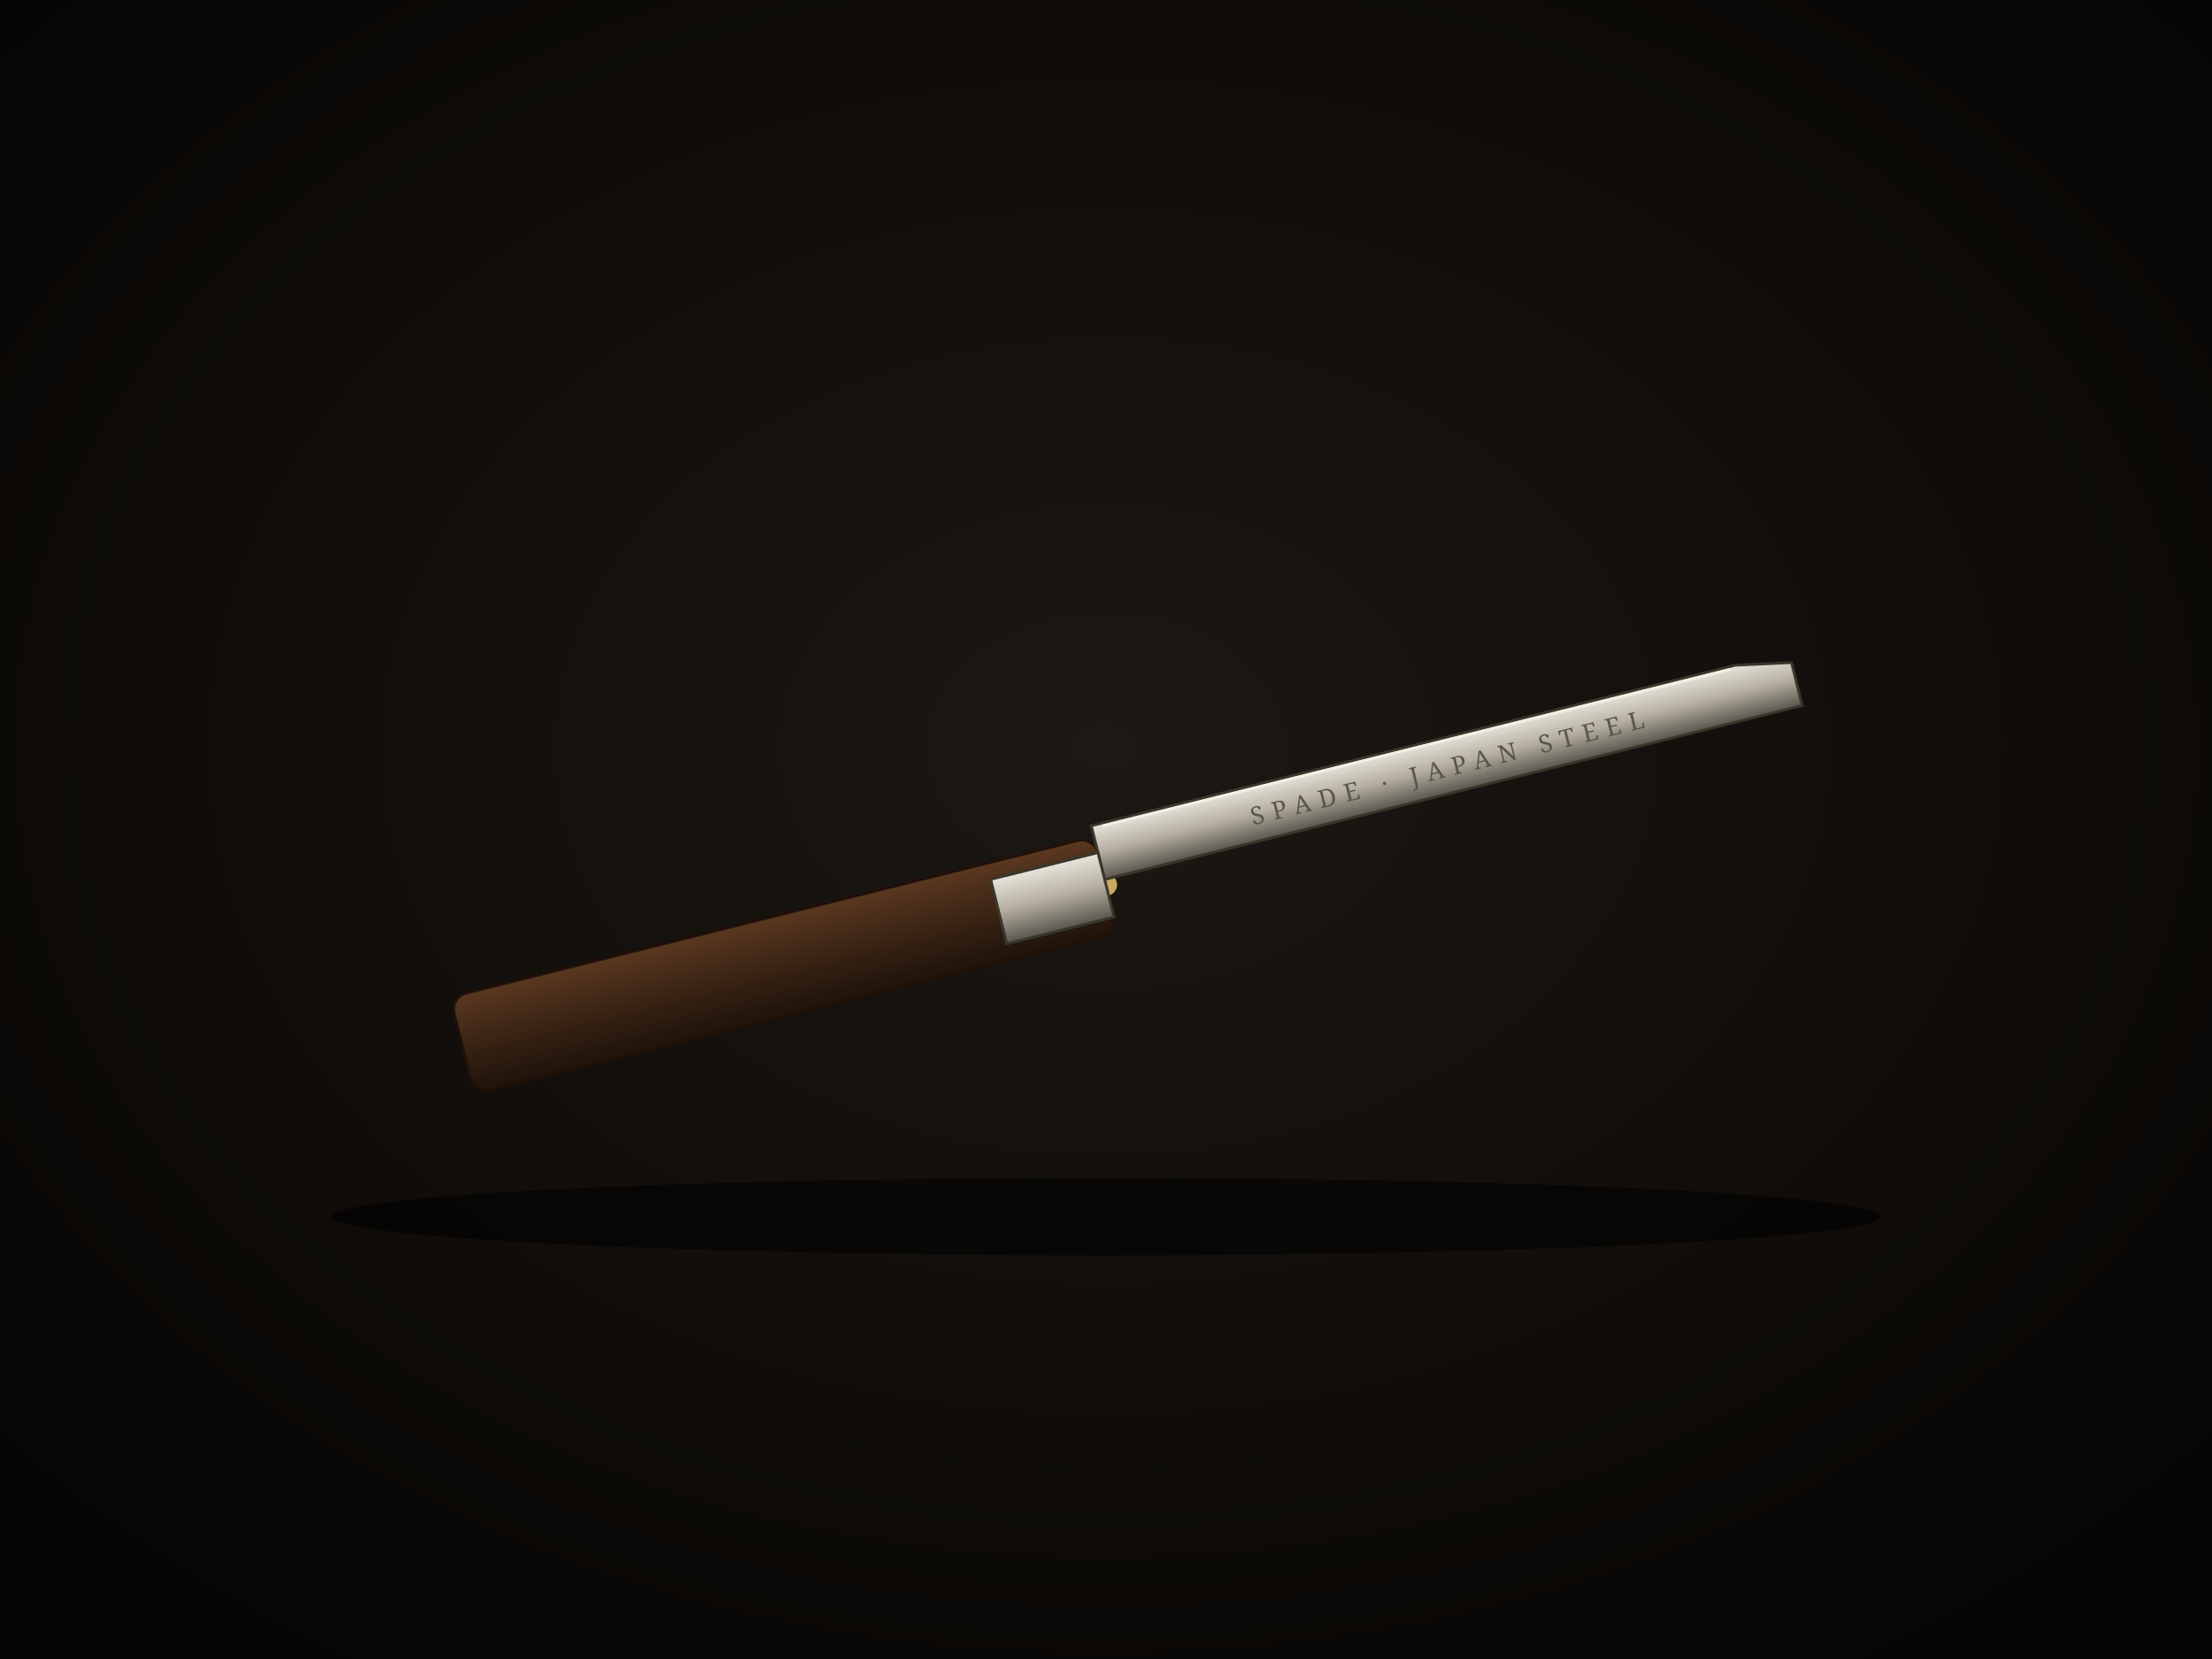
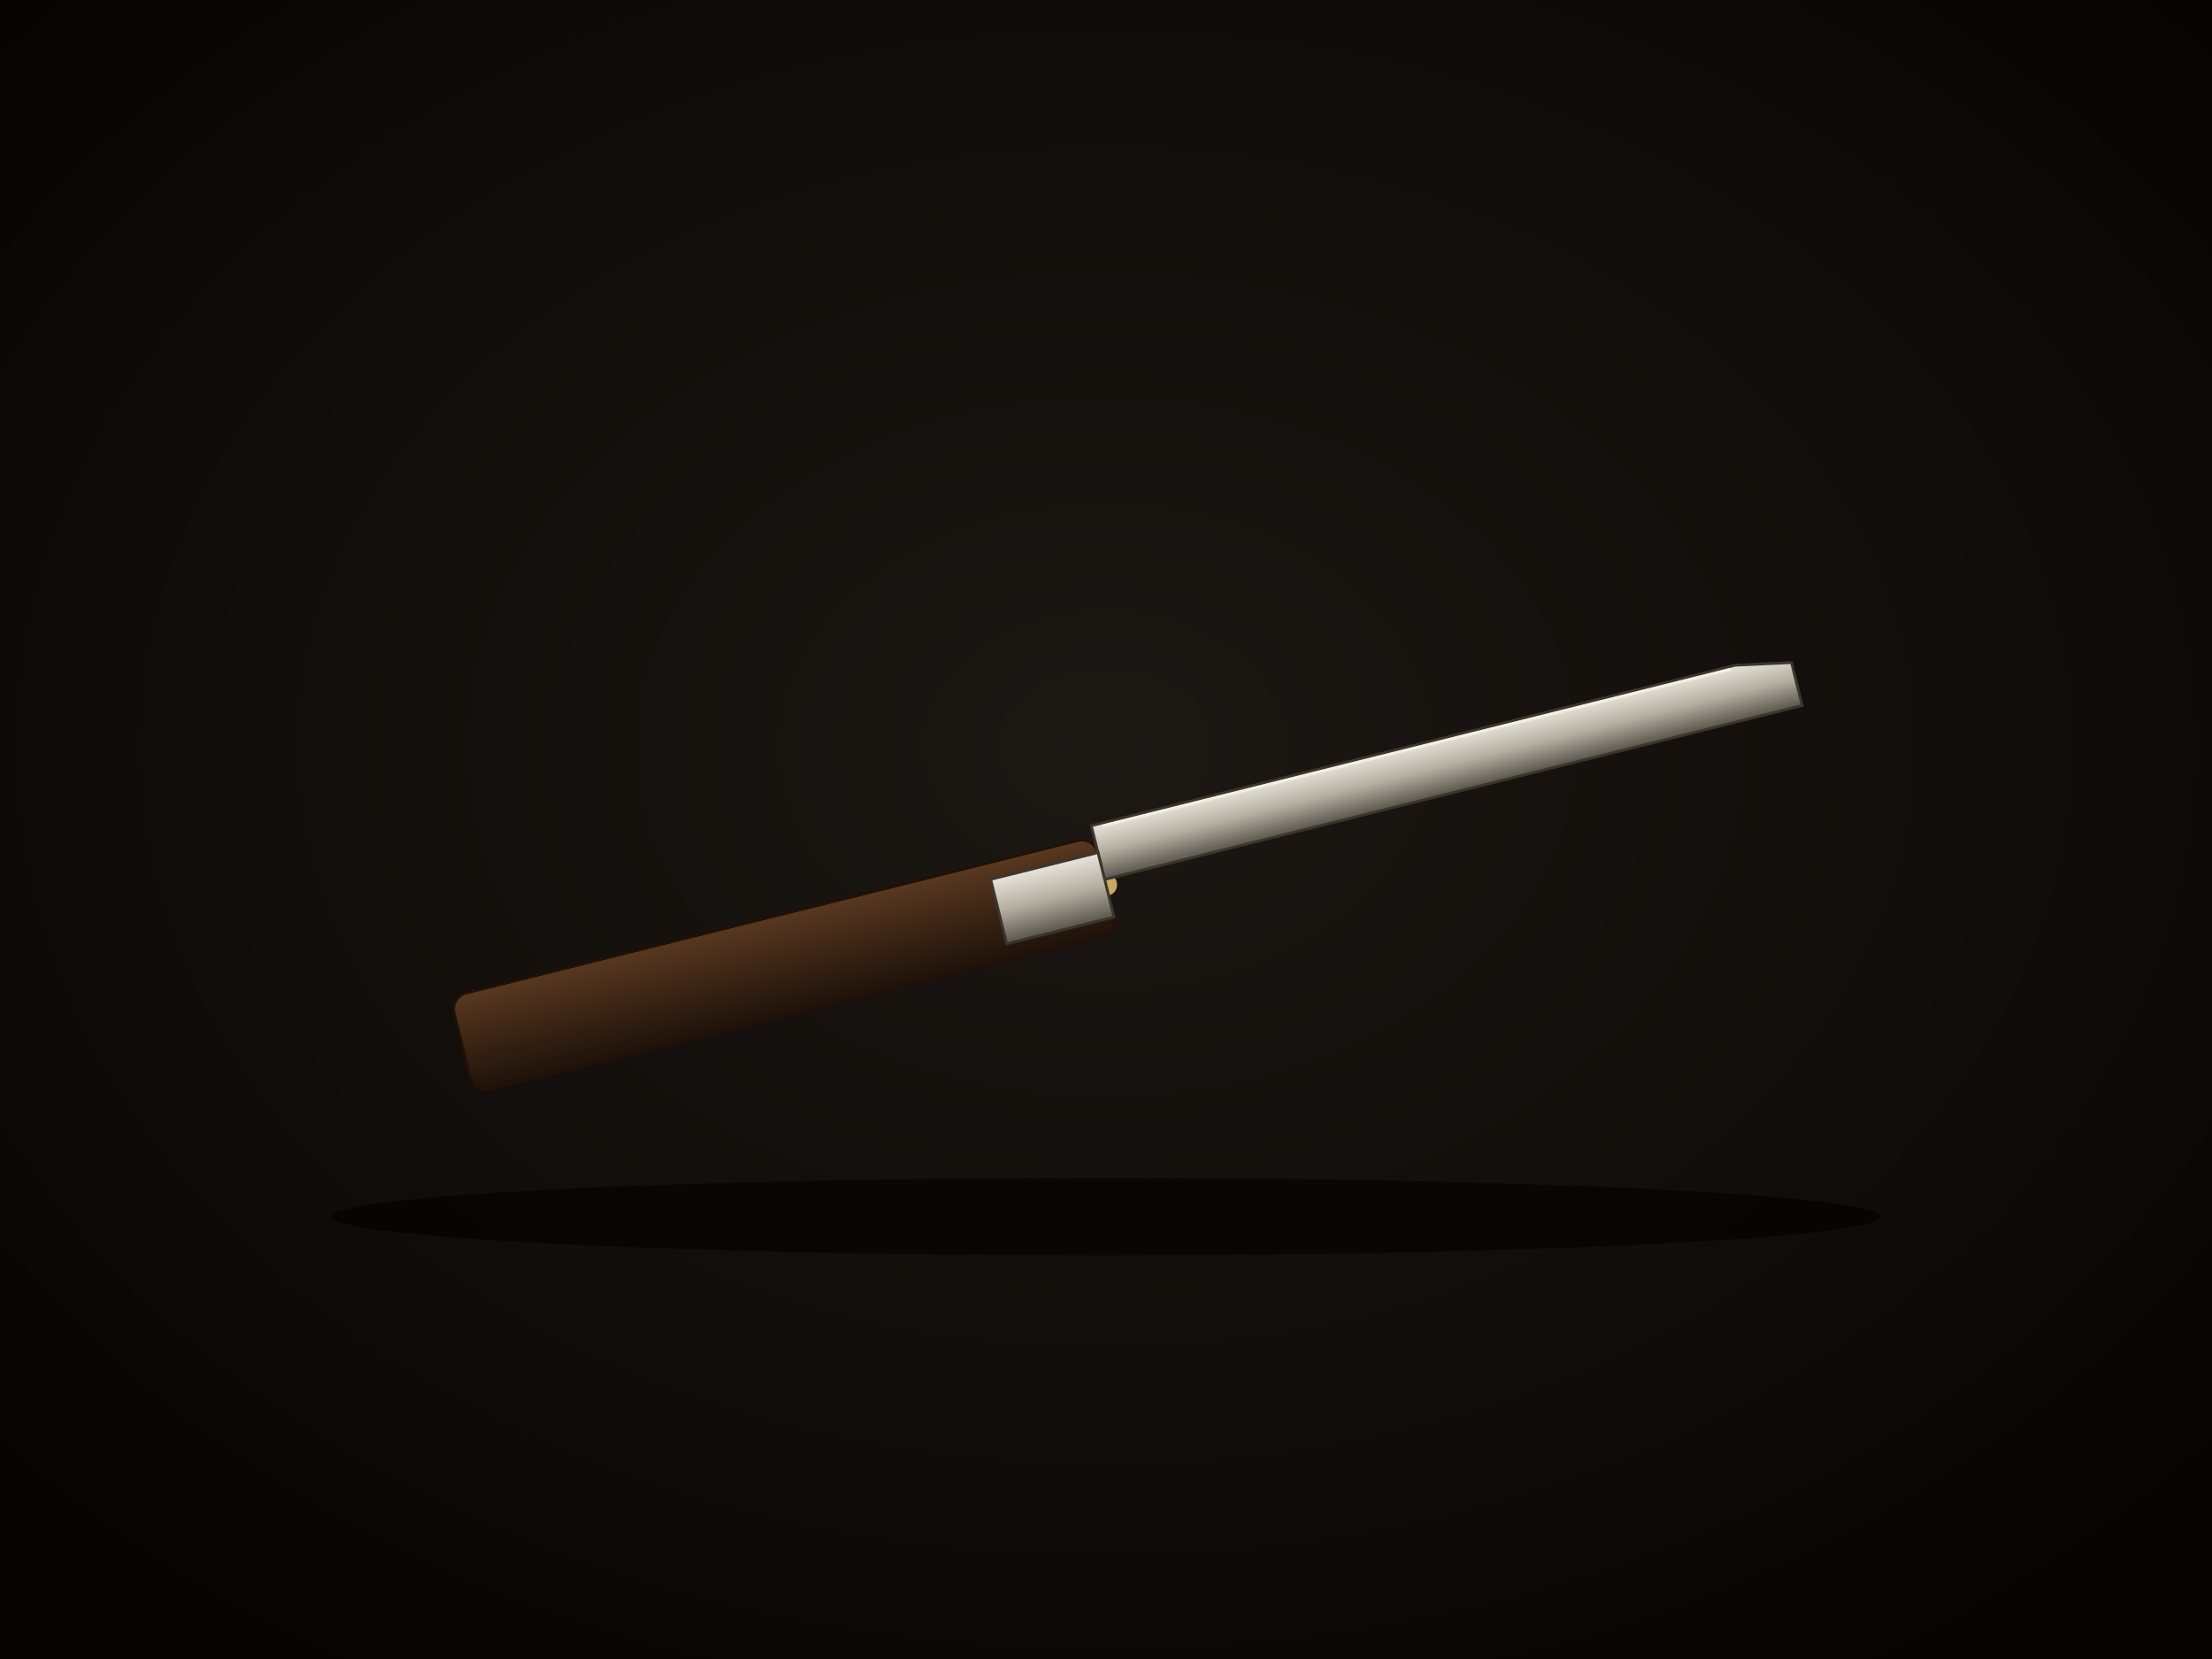
<svg xmlns="http://www.w3.org/2000/svg" viewBox="0 0 800 600" width="800" height="600">
  <defs>
    <radialGradient id="bg" cx="50%" cy="45%" r="70%">
      <stop offset="0%" stop-color="#1c1814" />
      <stop offset="60%" stop-color="#0f0c09" />
      <stop offset="100%" stop-color="#050403" />
    </radialGradient>
    <linearGradient id="blade" x1="0" y1="0" x2="0" y2="1">
      <stop offset="0%" stop-color="#e8e4da" />
      <stop offset="50%" stop-color="#b4aea0" />
      <stop offset="100%" stop-color="#5a564d" />
    </linearGradient>
    <linearGradient id="walnut" x1="0" y1="0" x2="0" y2="1">
      <stop offset="0%" stop-color="#5a3820" />
      <stop offset="50%" stop-color="#3a2414" />
      <stop offset="100%" stop-color="#1e120a" />
    </linearGradient>
  </defs>
  <rect width="800" height="600" fill="url(#bg)" />
  <ellipse cx="400" cy="440" rx="280" ry="14" fill="#000" opacity="0.55" />
  <g transform="translate(400 320) rotate(-14)">
    <rect x="-240" y="-18" width="240" height="36" rx="6" fill="url(#walnut)" stroke="#201008" stroke-width="1" />
    <circle cx="0" cy="0" r="4" fill="#c9a961" />
    <path d="M0 -22 L240 -22 L260 -18 L260 -2 L0 -2 Z" fill="url(#blade)" stroke="#3a362c" stroke-width="1" />
    <path d="M4 -21 L238 -21" stroke="#f8f4e8" stroke-width="1" opacity="0.8" />
    <rect x="-40" y="-12" width="40" height="24" fill="url(#blade)" stroke="#3a362c" stroke-width="1" />
-     <text x="130" y="-8" text-anchor="middle" font-family="Georgia, serif" font-size="9" fill="#5a564d" letter-spacing="3">SPADE · JAPAN STEEL</text>
  </g>
</svg>
